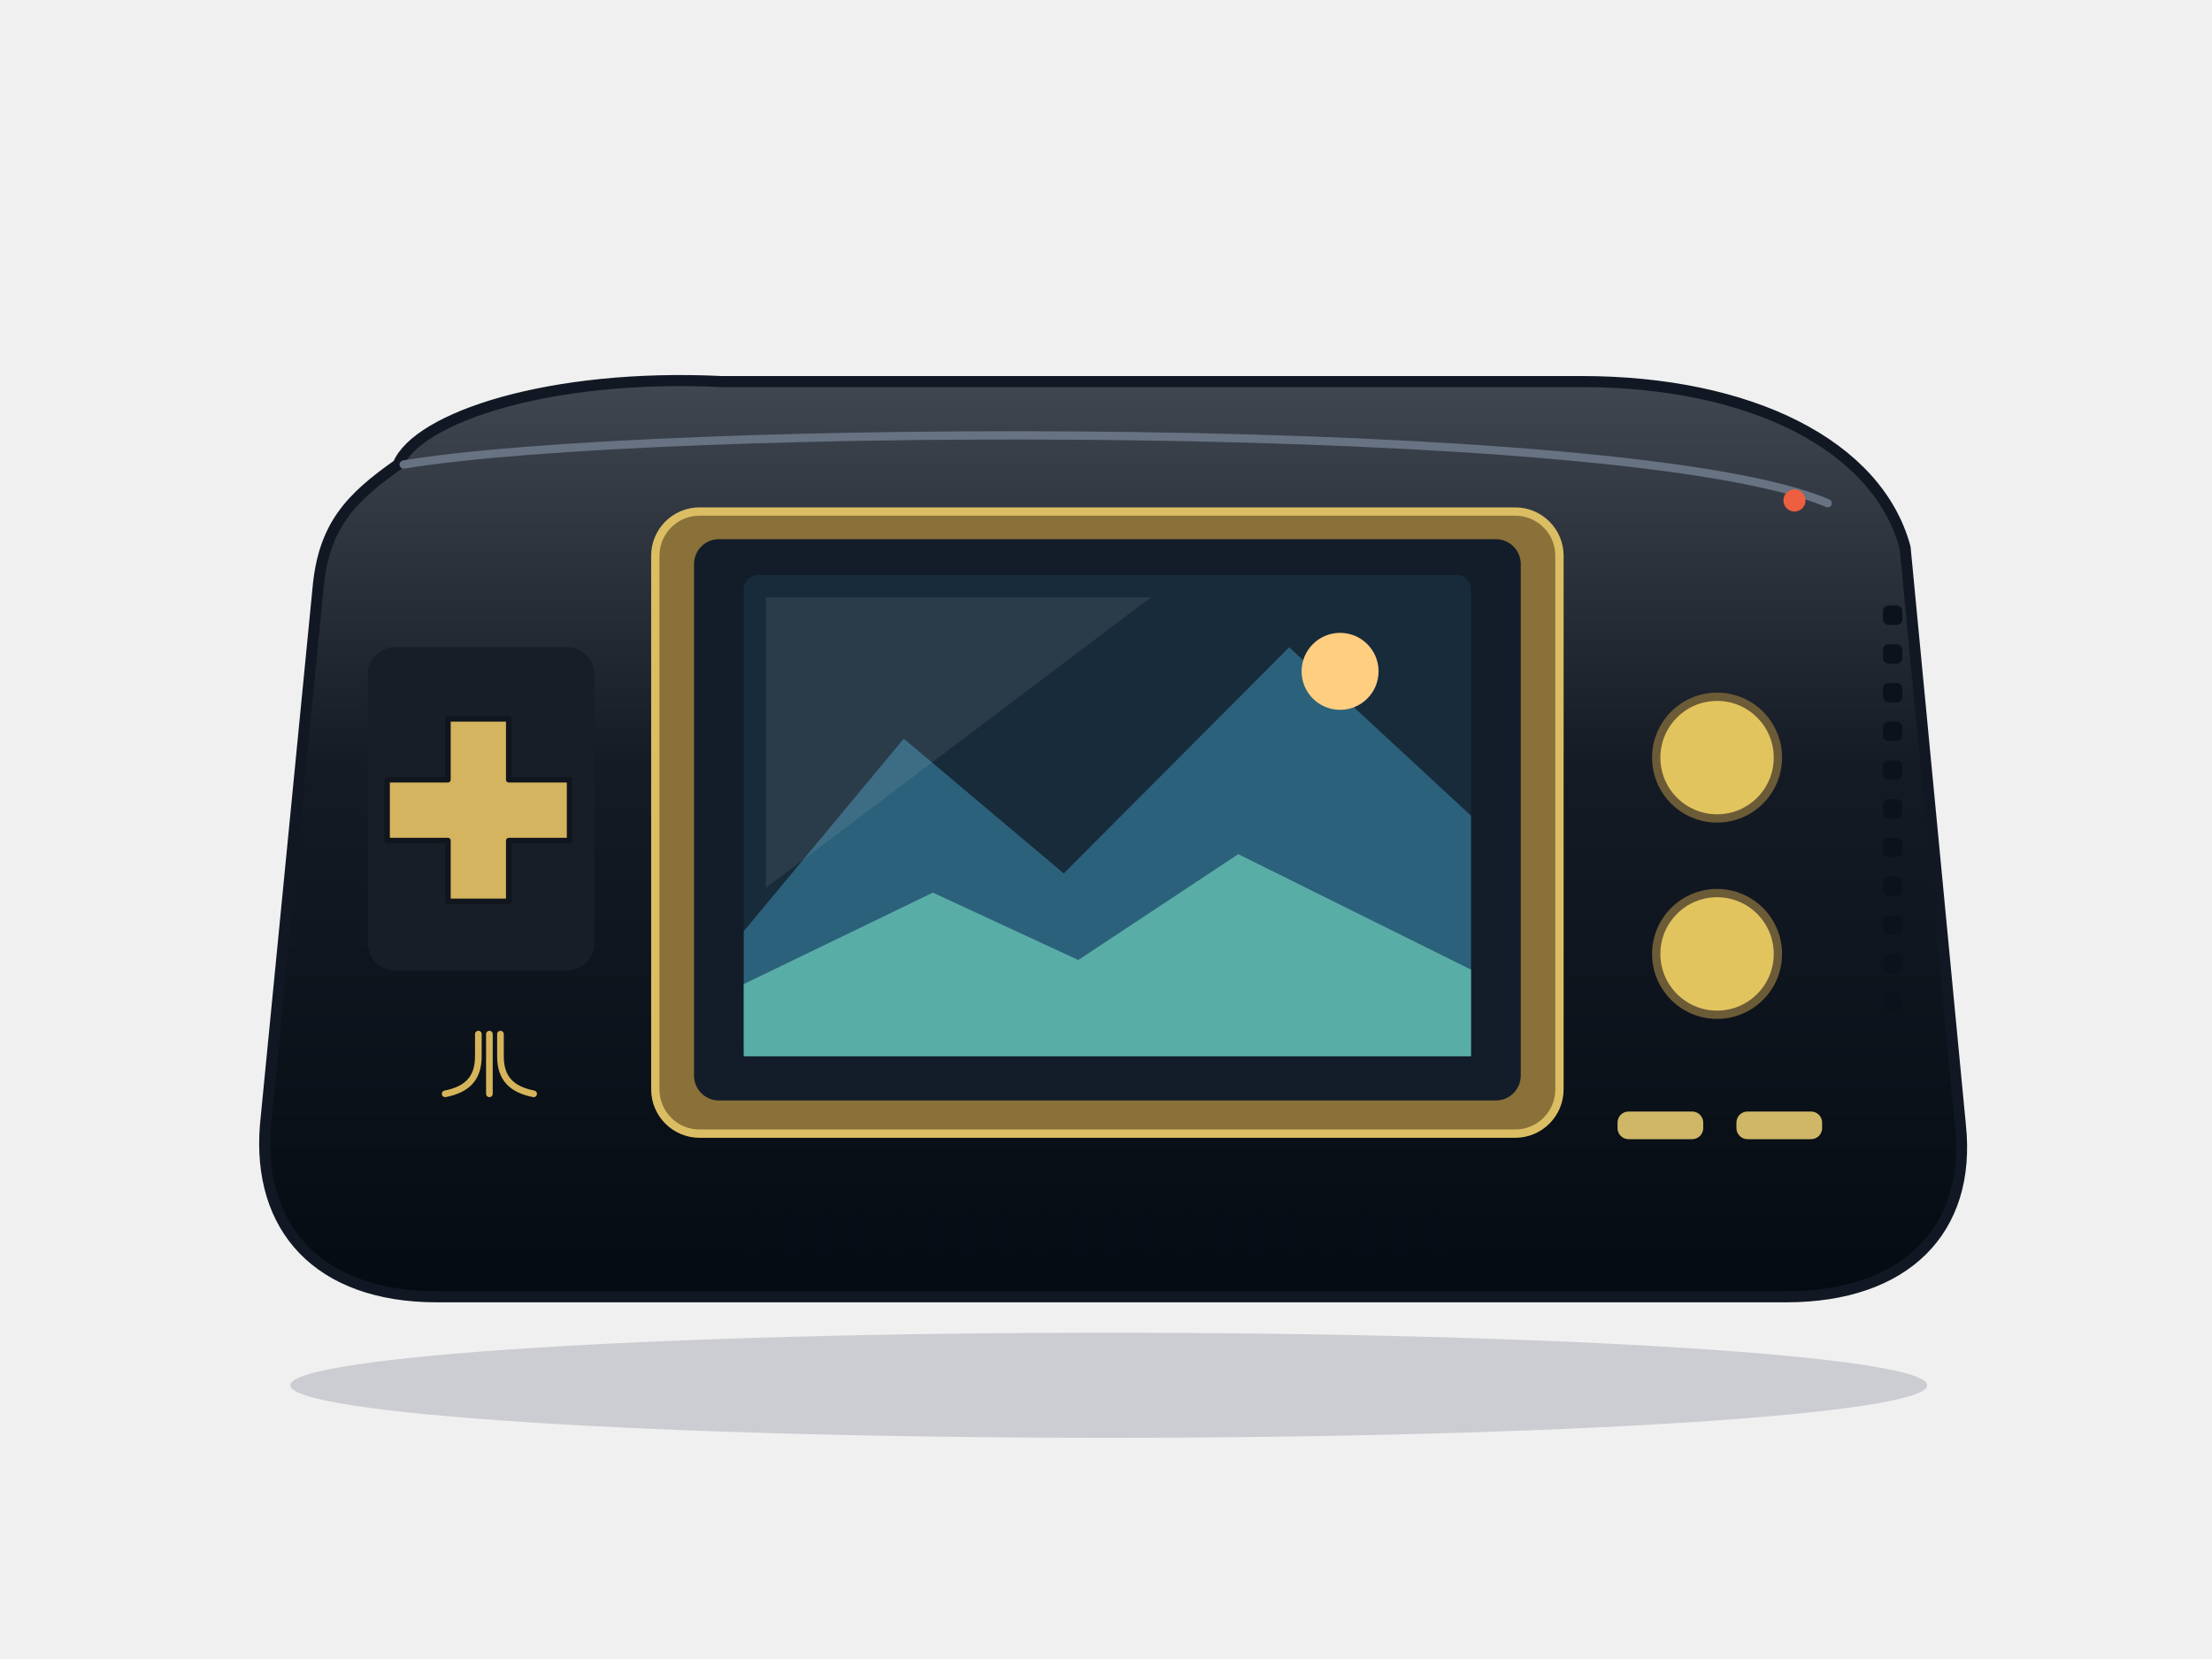
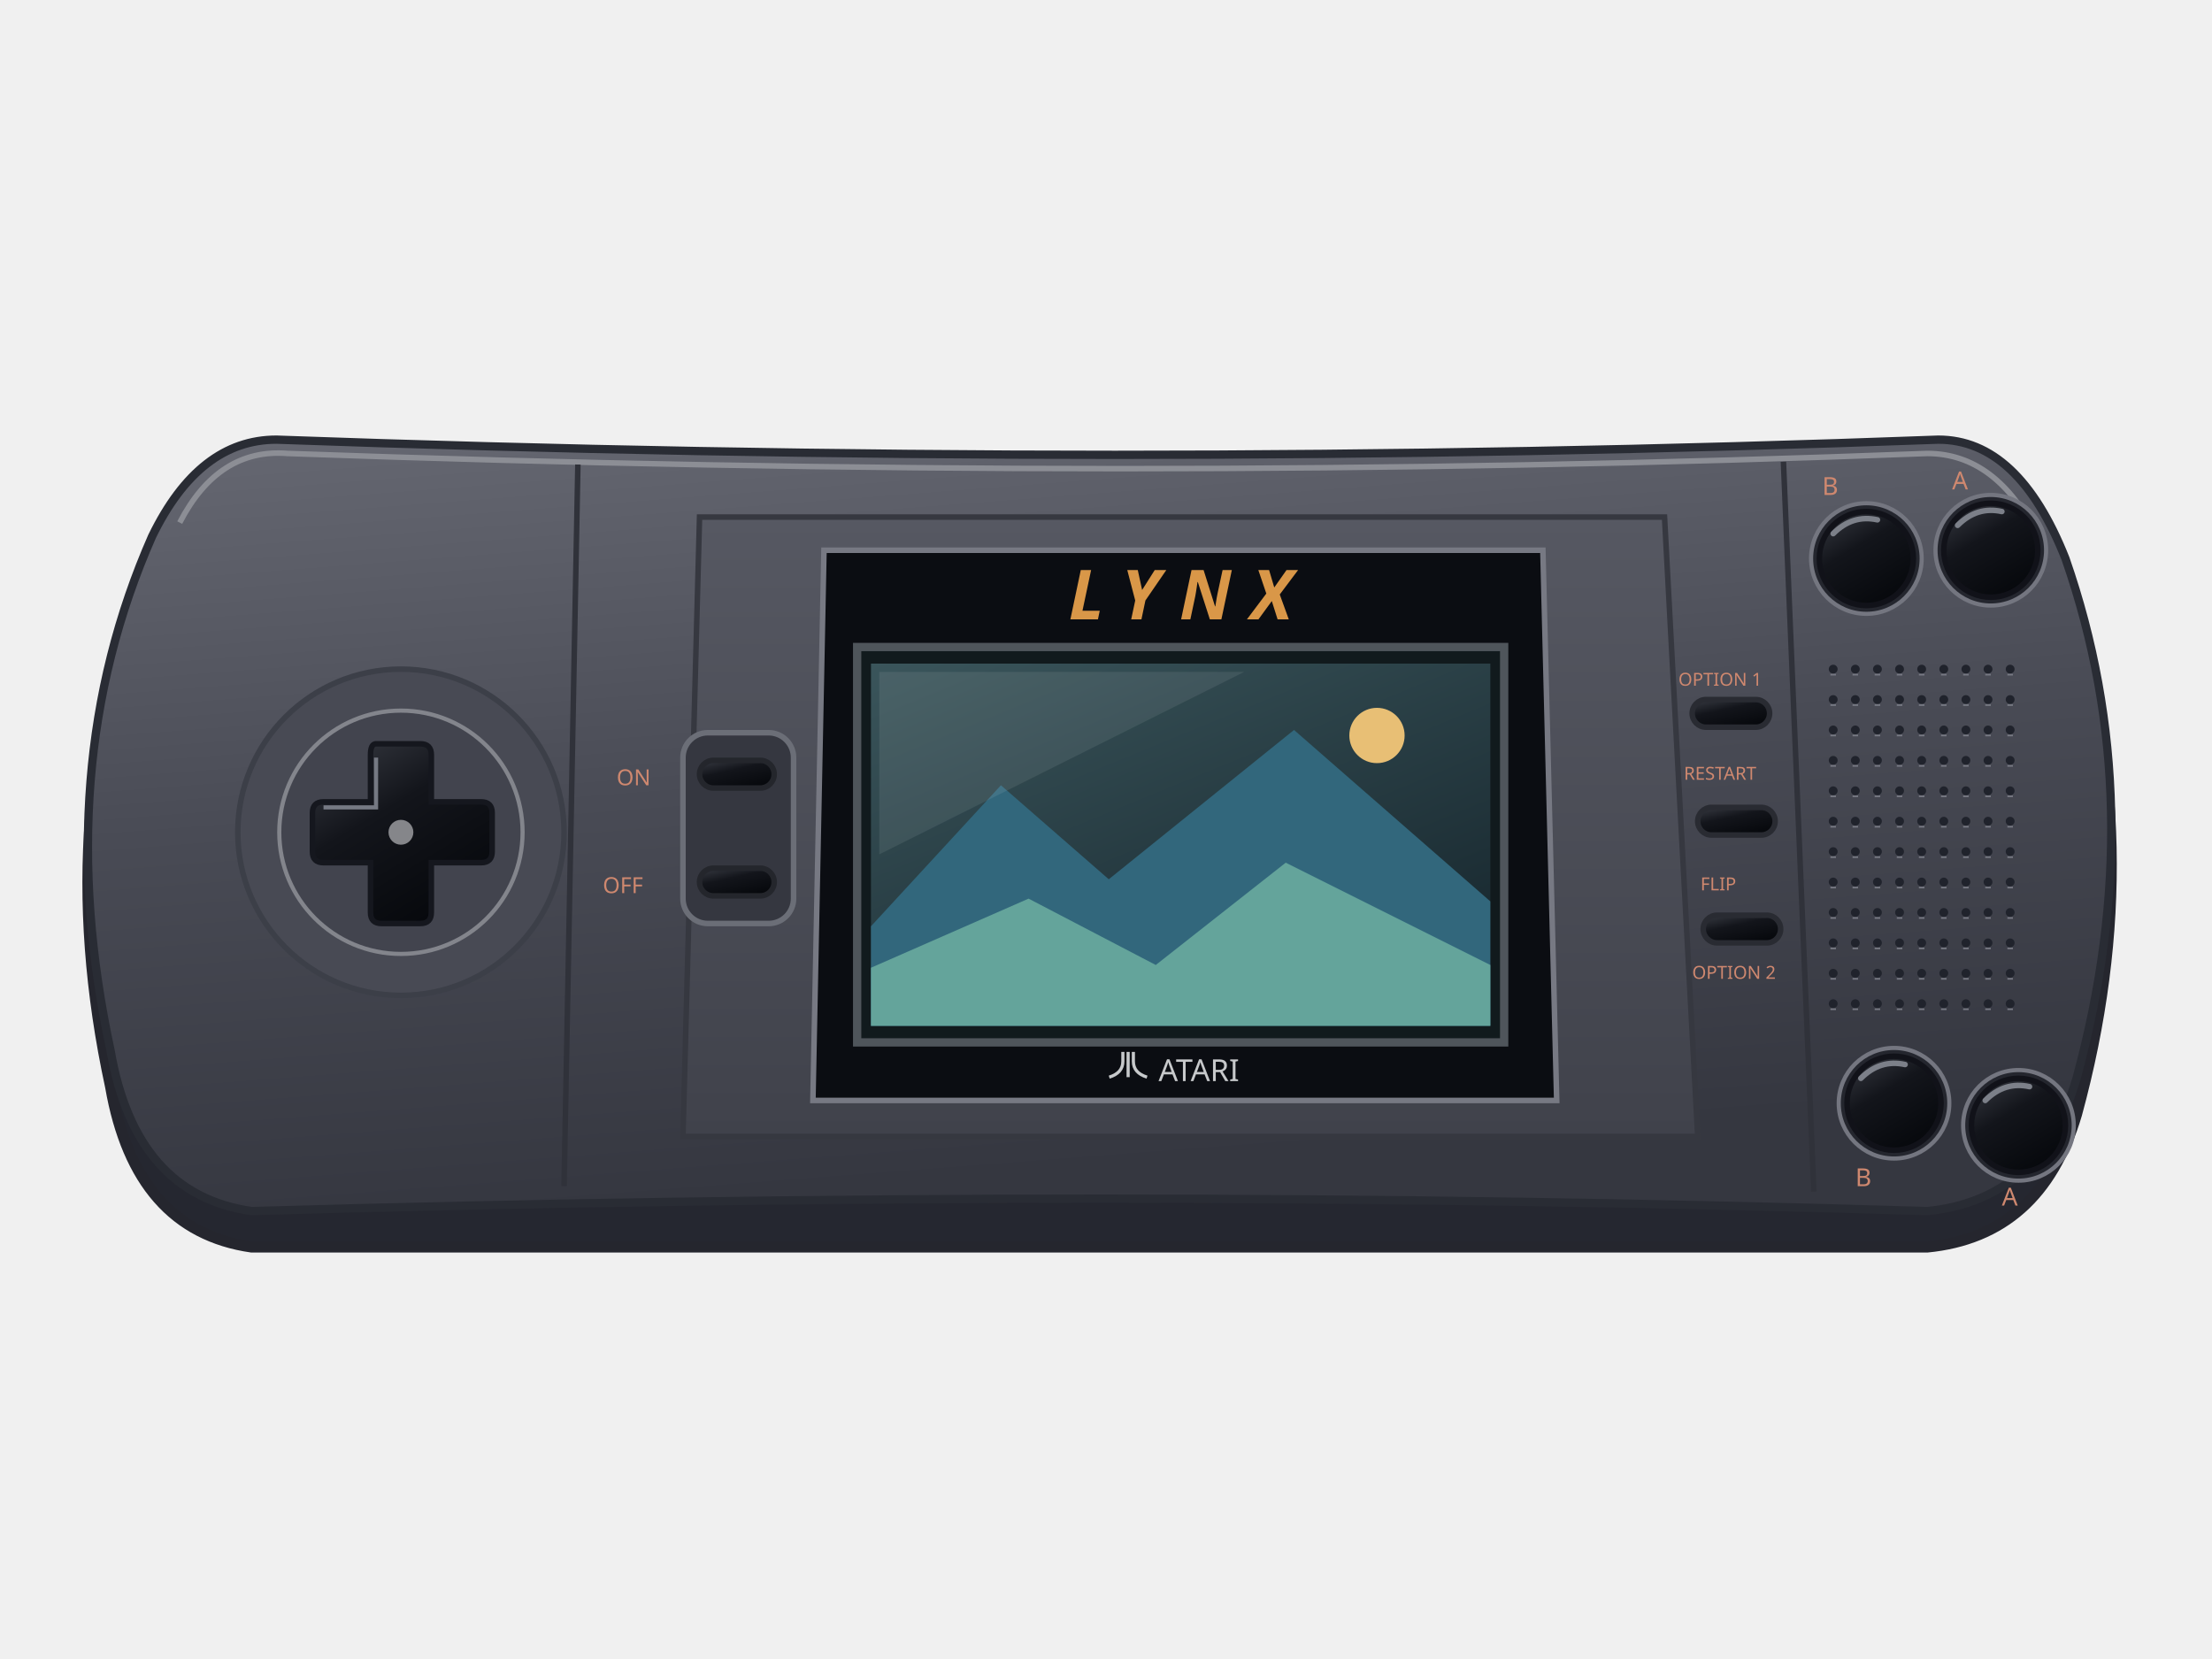
<svg xmlns="http://www.w3.org/2000/svg" width="800" height="600" viewBox="0 0 800 600">
  <defs>
-     <linearGradient id="dark" x1="0" y1="0" x2="0.8" y2="1">
-       <stop stop-color="#4a5362" />
-       <stop offset="0.38" stop-color="#262d3b" />
-       <stop offset="1" stop-color="#10141d" />
-     </linearGradient>
-     <linearGradient id="black" x1="0" y1="0" x2="0" y2="1">
-       <stop stop-color="#414751" />
-       <stop offset="0.42" stop-color="#151b25" />
-       <stop offset="1" stop-color="#050b12" />
-     </linearGradient>
-     <linearGradient id="rubber" x1="0" y1="0" x2="0" y2="1">
-       <stop stop-color="#545b65" />
-       <stop offset="0.45" stop-color="#303741" />
-       <stop offset="1" stop-color="#111822" />
-     </linearGradient>
-     <linearGradient id="silver" x1="0" y1="0" x2="0" y2="1">
-       <stop stop-color="#f6f8fa" />
-       <stop offset="0.42" stop-color="#bfc7d1" />
-       <stop offset="0.5" stop-color="#8b95a4" />
-       <stop offset="1" stop-color="#dbe2e9" />
-     </linearGradient>
-     <linearGradient id="cream" x1="0" y1="0" x2="0.3" y2="1">
-       <stop stop-color="#eee6d2" />
-       <stop offset="0.5" stop-color="#cfc5ad" />
-       <stop offset="1" stop-color="#a19b8c" />
-     </linearGradient>
-     <linearGradient id="wood" x1="0" y1="0" x2="0" y2="1">
-       <stop stop-color="#b8763e" />
-       <stop offset="0.45" stop-color="#80552f" />
-       <stop offset="1" stop-color="#55341f" />
-     </linearGradient>
-     <linearGradient id="gold" x1="0" y1="0" x2="0.9" y2="1">
-       <stop stop-color="#fff0a4" />
-       <stop offset="0.35" stop-color="#ffc841" />
-       <stop offset="0.7" stop-color="#d88a16" />
-       <stop offset="1" stop-color="#ffe380" />
-     </linearGradient>
-     <linearGradient id="glass" x1="0" y1="0" x2="0.7" y2="1">
-       <stop stop-color="#324963" />
-       <stop offset="0.5" stop-color="#0c1525" />
-       <stop offset="1" stop-color="#03101d" />
-     </linearGradient>
-     <linearGradient id="red" x1="0" y1="0" x2="0.8" y2="1">
-       <stop stop-color="#ff665b" />
-       <stop offset="0.55" stop-color="#d63136" />
-       <stop offset="1" stop-color="#8f1628" />
-     </linearGradient>
-     <linearGradient id="blue" x1="0" y1="0" x2="0.8" y2="1">
-       <stop stop-color="#72c1ff" />
-       <stop offset="0.55" stop-color="#258ad2" />
-       <stop offset="1" stop-color="#176087" />
-     </linearGradient>
-     <linearGradient id="purple" x1="0" y1="0" x2="0.8" y2="1">
-       <stop stop-color="#b286ed" />
-       <stop offset="0.55" stop-color="#7551ac" />
-       <stop offset="1" stop-color="#452a6e" />
-     </linearGradient>
+     <linearGradient id="shell" x2="0.2" y2="1">
+       <stop stop-color="#666872" />
+       <stop offset="0.5" stop-color="#494b55" />
+       <stop offset="1" stop-color="#353740" />
+     </linearGradient>
+     <linearGradient id="panel" x2="0" y2="1">
+       <stop stop-color="#565862" />
+       <stop offset="1" stop-color="#40424b" />
+     </linearGradient>
+     <linearGradient id="button" x2="0.6" y2="1">
+       <stop stop-color="#383b43" />
+       <stop offset="0.45" stop-color="#13151b" />
+       <stop offset="1" stop-color="#07090d" />
+     </linearGradient>
+     <linearGradient id="glass" x2="0.7" y2="1">
+       <stop stop-color="#3a555b" />
+       <stop offset="1" stop-color="#18282f" />
+     </linearGradient>
+     <g id="action">
+       <circle r="20" fill="#24262e" stroke="#747680" stroke-width="1.5" />
+       <circle r="17" fill="url(#button)" stroke="#111219" stroke-width="2" />
+       <path d="M-12 -9Q-5 -16 4 -14" fill="none" stroke="#7c8089" stroke-width="2" stroke-linecap="round" />
+     </g>
  </defs>
-   <ellipse cx="401" cy="501" rx="296" ry="19" fill="#162039" opacity="0.17" />
-   <path d="M144 168C151 151 199 135 261 138H572c61 0 107 23 117 60l20 209c4 38-20 62-63 62H158c-43 0-65-25-62-62l19-194c2-23 12-33 29-45Z" fill="url(#black)" stroke="#111824" stroke-width="4" stroke-linecap="round" stroke-linejoin="round" />
-   <path d="M146 168C236 153 589 151 661 182" fill="none" stroke="#677282" stroke-width="3" stroke-linecap="round" stroke-linejoin="round" />
-   <rect x="237" y="185" width="327" height="225" rx="16" fill="#8a7139" stroke="#dbbe63" stroke-width="3" />
-   <rect x="251" y="195" width="299" height="203" rx="9" fill="#131d2a" />
-   <rect x="269" y="208" width="263" height="174" rx="5" fill="#182b3b" />
-   <path d="M269 336.76L326.86 267.16L384.72 315.88L466.25 234.1L532 295.0V382H269Z" fill="#2c617b" />
-   <path d="M269 355.9L337.38 322.84L389.98 347.2L447.84 308.92L532 350.68V382H269Z" fill="#59ada7" />
-   <ellipse cx="484.66" cy="242.8" rx="13.92" ry="13.92" fill="#ffce81" />
-   <path d="M277 216H416.28L277 321.1Z" fill="#ffffff" opacity="0.08" />
-   <rect x="133" y="234" width="82" height="117" rx="10" fill="#171e28" />
-   <path d="M162.0 260h22.0v22.0h22.0v22.0h-22.0v22.0h-22.0v-22.0h-22.0v-22.0h22.0Z" fill="#d4b45e" stroke="#11151e" stroke-width="2" stroke-linecap="round" stroke-linejoin="round" />
-   <ellipse cx="621" cy="274" rx="22" ry="22" fill="#e2c45e" stroke="#6c5b37" stroke-width="3" />
-   <ellipse cx="621" cy="345" rx="22" ry="22" fill="#e2c45e" stroke="#6c5b37" stroke-width="3" />
-   <rect x="585" y="402" width="31" height="10" rx="4" fill="#cfb767" />
-   <rect x="628" y="402" width="31" height="10" rx="4" fill="#cfb767" />
-   <rect x="681" y="219" width="7" height="7" rx="2" fill="#0c121b" />
-   <rect x="681" y="233" width="7" height="7" rx="2" fill="#0c121b" />
-   <rect x="681" y="247" width="7" height="7" rx="2" fill="#0c121b" />
-   <rect x="681" y="261" width="7" height="7" rx="2" fill="#0c121b" />
-   <rect x="681" y="275" width="7" height="7" rx="2" fill="#0c121b" />
-   <rect x="681" y="289" width="7" height="7" rx="2" fill="#0c121b" />
-   <rect x="681" y="303" width="7" height="7" rx="2" fill="#0c121b" />
-   <rect x="681" y="317" width="7" height="7" rx="2" fill="#0c121b" />
-   <rect x="681" y="331" width="7" height="7" rx="2" fill="#0c121b" />
-   <rect x="681" y="345" width="7" height="7" rx="2" fill="#0c121b" />
-   <rect x="681" y="359" width="7" height="7" rx="2" fill="#0c121b" />
-   <rect x="270" y="438" width="5" height="16" rx="2" fill="#070d17" />
-   <rect x="283" y="438" width="5" height="16" rx="2" fill="#070d17" />
-   <rect x="296" y="438" width="5" height="16" rx="2" fill="#070d17" />
-   <rect x="309" y="438" width="5" height="16" rx="2" fill="#070d17" />
-   <rect x="322" y="438" width="5" height="16" rx="2" fill="#070d17" />
-   <rect x="335" y="438" width="5" height="16" rx="2" fill="#070d17" />
-   <rect x="348" y="438" width="5" height="16" rx="2" fill="#070d17" />
-   <rect x="361" y="438" width="5" height="16" rx="2" fill="#070d17" />
-   <rect x="374" y="438" width="5" height="16" rx="2" fill="#070d17" />
-   <rect x="387" y="438" width="5" height="16" rx="2" fill="#070d17" />
-   <rect x="400" y="438" width="5" height="16" rx="2" fill="#070d17" />
-   <rect x="413" y="438" width="5" height="16" rx="2" fill="#070d17" />
-   <rect x="426" y="438" width="5" height="16" rx="2" fill="#070d17" />
-   <rect x="439" y="438" width="5" height="16" rx="2" fill="#070d17" />
-   <rect x="452" y="438" width="5" height="16" rx="2" fill="#070d17" />
-   <rect x="465" y="438" width="5" height="16" rx="2" fill="#070d17" />
-   <rect x="478" y="438" width="5" height="16" rx="2" fill="#070d17" />
-   <rect x="491" y="438" width="5" height="16" rx="2" fill="#070d17" />
-   <rect x="504" y="438" width="5" height="16" rx="2" fill="#070d17" />
-   <rect x="517" y="438" width="5" height="16" rx="2" fill="#070d17" />
-   <g transform="translate(177 374) scale(0.8)">
-     <path d="M0 0v27M-5 0v10c0 10-5 15-15 17M5 0v10c0 10 5 15 15 17" fill="none" stroke="#d6b55a" stroke-width="3" stroke-linecap="round" stroke-linejoin="round" />
-   </g>
-   <ellipse cx="649" cy="181" rx="4" ry="4" fill="#ed5f3e" />
+   <path d="M100 172Q72 172 55 207Q18 291 40 393Q49 445 91 451L697 451Q738 447 751 403Q778 304 747 215Q730 172 701 172Q406 183 100 172Z" fill="#252730" stroke="#25262e" stroke-width="4" />
+   <path d="M100 159Q72 159 55 194Q18 278 40 380Q49 432 91 438Q402 429 697 438Q738 434 751 390Q778 291 747 202Q730 159 701 159Q406 170 100 159Z" fill="url(#shell)" stroke="#292c34" stroke-width="3" />
+   <path d="M65 189Q79 162 104 164Q410 175 697 164Q722 164 737 194" fill="none" stroke="#8c8e95" stroke-width="2" />
+   <path d="M209 168L204 429M645 167L656 431" fill="none" stroke="#30323a" stroke-width="2" />
+   <path d="M253 187H602L614 411H247Z" fill="url(#panel)" stroke="#363840" stroke-width="2" />
+   <path d="M298 199H558L563 398H294Z" fill="#0b0d12" stroke="#777983" stroke-width="2" />
+   <text x="427" y="224" text-anchor="middle" fill="#d99748" font-family="sans-serif" font-size="25" font-weight="bold" font-style="italic" letter-spacing="7">LYNX</text>
+   <rect x="310" y="234" width="234" height="143" fill="#111a1d" stroke="#4f555b" stroke-width="3" />
+   <rect x="315" y="240" width="224" height="131" fill="url(#glass)" />
+   <path d="M315 335L362 284L401 318L468 264L539 326V371H315Z" fill="#32677c" />
+   <path d="M315 350L372 325L418 349L465 312L539 349V371H315Z" fill="#64a49b" />
+   <circle cx="498" cy="266" r="10" fill="#e8bf75" />
+   <path d="M318 243H450L318 309Z" fill="#fff" opacity="0.08" />
+   <g transform="translate(408 385) scale(0.38)">
+     <path d="M0 -12V12M-5 -12V-3Q-5 8 -18 12M5 -12V-3Q5 8 18 12" fill="none" stroke="#c7c9cb" stroke-width="3" />
+   </g>
+   <text x="419" y="391" fill="#c7c9cb" font-family="sans-serif" font-size="11">ATARI</text>
+   <circle cx="145" cy="301" r="59" fill="#484a54" stroke="#3c3f48" stroke-width="2" />
+   <circle cx="145" cy="301" r="44" fill="#42444e" stroke="#83858c" stroke-width="1.5" />
+   <path d="M136 269Q134 269 134 273V290H117Q113 290 113 294V308Q113 312 117 312H134V330Q134 334 138 334H152Q156 334 156 330V312H174Q178 312 178 308V294Q178 290 174 290H156V273Q156 269 152 269Z" fill="url(#button)" stroke="#15171e" stroke-width="2" />
+   <circle cx="145" cy="301" r="4.5" fill="#85868a" />
+   <path d="M136 274V292H117" fill="none" stroke="#757983" stroke-width="1.5" />
+   <rect x="247" y="265" width="40" height="69" rx="9" fill="#353740" stroke="#6b6e77" stroke-width="2" />
+   <g fill="url(#button)" stroke="#24262c" stroke-width="2">
+     <rect x="253" y="275" width="27" height="10" rx="5" />
+     <rect x="253" y="314" width="27" height="10" rx="5" />
+   </g>
+   <g font-family="sans-serif" font-size="8" fill="#cf886f">
+     <text x="223" y="284">ON</text>
+     <text x="218" y="323">OFF</text>
+   </g>
+   <use href="#action" x="675" y="202" />
+   <use href="#action" x="720" y="199" />
+   <use href="#action" x="685" y="399" />
+   <use href="#action" x="730" y="407" />
+   <g font-family="sans-serif" font-size="9" fill="#cf886f">
+     <text x="659" y="179">B</text>
+     <text x="706" y="177">A</text>
+     <text x="671" y="429">B</text>
+     <text x="724" y="436">A</text>
+   </g>
+   <g fill="url(#button)" stroke="#292b32" stroke-width="2">
+     <rect x="612" y="253" width="28" height="10" rx="5" />
+     <rect x="614" y="292" width="28" height="10" rx="5" />
+     <rect x="616" y="331" width="28" height="10" rx="5" />
+   </g>
+   <g font-family="sans-serif" font-size="6.5" fill="#cf886f">
+     <text x="607" y="248">OPTION 1</text>
+     <text x="609" y="282">RESTART</text>
+     <text x="615" y="322">FLIP</text>
+     <text x="612" y="354">OPTION 2</text>
+   </g>
+   <circle cx="663" cy="242" r="1.6" fill="#20232c" />
+   <path d="M662 244h2" stroke="#777983" stroke-width="0.6" />
+   <circle cx="671" cy="242" r="1.6" fill="#20232c" />
+   <path d="M670 244h2" stroke="#777983" stroke-width="0.6" />
+   <circle cx="679" cy="242" r="1.6" fill="#20232c" />
+   <path d="M678 244h2" stroke="#777983" stroke-width="0.6" />
+   <circle cx="687" cy="242" r="1.6" fill="#20232c" />
+   <path d="M686 244h2" stroke="#777983" stroke-width="0.6" />
+   <circle cx="695" cy="242" r="1.6" fill="#20232c" />
+   <path d="M694 244h2" stroke="#777983" stroke-width="0.6" />
+   <circle cx="703" cy="242" r="1.6" fill="#20232c" />
+   <path d="M702 244h2" stroke="#777983" stroke-width="0.6" />
+   <circle cx="711" cy="242" r="1.6" fill="#20232c" />
+   <path d="M710 244h2" stroke="#777983" stroke-width="0.6" />
+   <circle cx="719" cy="242" r="1.6" fill="#20232c" />
+   <path d="M718 244h2" stroke="#777983" stroke-width="0.6" />
+   <circle cx="727" cy="242" r="1.6" fill="#20232c" />
+   <path d="M726 244h2" stroke="#777983" stroke-width="0.6" />
+   <circle cx="663" cy="253" r="1.6" fill="#20232c" />
+   <path d="M662 255h2" stroke="#777983" stroke-width="0.6" />
+   <circle cx="671" cy="253" r="1.6" fill="#20232c" />
+   <path d="M670 255h2" stroke="#777983" stroke-width="0.6" />
+   <circle cx="679" cy="253" r="1.6" fill="#20232c" />
+   <path d="M678 255h2" stroke="#777983" stroke-width="0.6" />
+   <circle cx="687" cy="253" r="1.6" fill="#20232c" />
+   <path d="M686 255h2" stroke="#777983" stroke-width="0.6" />
+   <circle cx="695" cy="253" r="1.6" fill="#20232c" />
+   <path d="M694 255h2" stroke="#777983" stroke-width="0.6" />
+   <circle cx="703" cy="253" r="1.6" fill="#20232c" />
+   <path d="M702 255h2" stroke="#777983" stroke-width="0.6" />
+   <circle cx="711" cy="253" r="1.6" fill="#20232c" />
+   <path d="M710 255h2" stroke="#777983" stroke-width="0.6" />
+   <circle cx="719" cy="253" r="1.6" fill="#20232c" />
+   <path d="M718 255h2" stroke="#777983" stroke-width="0.6" />
+   <circle cx="727" cy="253" r="1.6" fill="#20232c" />
+   <path d="M726 255h2" stroke="#777983" stroke-width="0.6" />
+   <circle cx="663" cy="264" r="1.6" fill="#20232c" />
+   <path d="M662 266h2" stroke="#777983" stroke-width="0.6" />
+   <circle cx="671" cy="264" r="1.6" fill="#20232c" />
+   <path d="M670 266h2" stroke="#777983" stroke-width="0.6" />
+   <circle cx="679" cy="264" r="1.6" fill="#20232c" />
+   <path d="M678 266h2" stroke="#777983" stroke-width="0.6" />
+   <circle cx="687" cy="264" r="1.6" fill="#20232c" />
+   <path d="M686 266h2" stroke="#777983" stroke-width="0.6" />
+   <circle cx="695" cy="264" r="1.6" fill="#20232c" />
+   <path d="M694 266h2" stroke="#777983" stroke-width="0.6" />
+   <circle cx="703" cy="264" r="1.6" fill="#20232c" />
+   <path d="M702 266h2" stroke="#777983" stroke-width="0.6" />
+   <circle cx="711" cy="264" r="1.6" fill="#20232c" />
+   <path d="M710 266h2" stroke="#777983" stroke-width="0.6" />
+   <circle cx="719" cy="264" r="1.6" fill="#20232c" />
+   <path d="M718 266h2" stroke="#777983" stroke-width="0.6" />
+   <circle cx="727" cy="264" r="1.6" fill="#20232c" />
+   <path d="M726 266h2" stroke="#777983" stroke-width="0.6" />
+   <circle cx="663" cy="275" r="1.6" fill="#20232c" />
+   <path d="M662 277h2" stroke="#777983" stroke-width="0.6" />
+   <circle cx="671" cy="275" r="1.6" fill="#20232c" />
+   <path d="M670 277h2" stroke="#777983" stroke-width="0.6" />
+   <circle cx="679" cy="275" r="1.6" fill="#20232c" />
+   <path d="M678 277h2" stroke="#777983" stroke-width="0.6" />
+   <circle cx="687" cy="275" r="1.6" fill="#20232c" />
+   <path d="M686 277h2" stroke="#777983" stroke-width="0.6" />
+   <circle cx="695" cy="275" r="1.6" fill="#20232c" />
+   <path d="M694 277h2" stroke="#777983" stroke-width="0.6" />
+   <circle cx="703" cy="275" r="1.6" fill="#20232c" />
+   <path d="M702 277h2" stroke="#777983" stroke-width="0.6" />
+   <circle cx="711" cy="275" r="1.6" fill="#20232c" />
+   <path d="M710 277h2" stroke="#777983" stroke-width="0.6" />
+   <circle cx="719" cy="275" r="1.6" fill="#20232c" />
+   <path d="M718 277h2" stroke="#777983" stroke-width="0.6" />
+   <circle cx="727" cy="275" r="1.6" fill="#20232c" />
+   <path d="M726 277h2" stroke="#777983" stroke-width="0.6" />
+   <circle cx="663" cy="286" r="1.6" fill="#20232c" />
+   <path d="M662 288h2" stroke="#777983" stroke-width="0.6" />
+   <circle cx="671" cy="286" r="1.6" fill="#20232c" />
+   <path d="M670 288h2" stroke="#777983" stroke-width="0.6" />
+   <circle cx="679" cy="286" r="1.6" fill="#20232c" />
+   <path d="M678 288h2" stroke="#777983" stroke-width="0.6" />
+   <circle cx="687" cy="286" r="1.6" fill="#20232c" />
+   <path d="M686 288h2" stroke="#777983" stroke-width="0.6" />
+   <circle cx="695" cy="286" r="1.6" fill="#20232c" />
+   <path d="M694 288h2" stroke="#777983" stroke-width="0.6" />
+   <circle cx="703" cy="286" r="1.6" fill="#20232c" />
+   <path d="M702 288h2" stroke="#777983" stroke-width="0.6" />
+   <circle cx="711" cy="286" r="1.6" fill="#20232c" />
+   <path d="M710 288h2" stroke="#777983" stroke-width="0.6" />
+   <circle cx="719" cy="286" r="1.6" fill="#20232c" />
+   <path d="M718 288h2" stroke="#777983" stroke-width="0.6" />
+   <circle cx="727" cy="286" r="1.6" fill="#20232c" />
+   <path d="M726 288h2" stroke="#777983" stroke-width="0.6" />
+   <circle cx="663" cy="297" r="1.6" fill="#20232c" />
+   <path d="M662 299h2" stroke="#777983" stroke-width="0.6" />
+   <circle cx="671" cy="297" r="1.6" fill="#20232c" />
+   <path d="M670 299h2" stroke="#777983" stroke-width="0.6" />
+   <circle cx="679" cy="297" r="1.6" fill="#20232c" />
+   <path d="M678 299h2" stroke="#777983" stroke-width="0.6" />
+   <circle cx="687" cy="297" r="1.6" fill="#20232c" />
+   <path d="M686 299h2" stroke="#777983" stroke-width="0.6" />
+   <circle cx="695" cy="297" r="1.6" fill="#20232c" />
+   <path d="M694 299h2" stroke="#777983" stroke-width="0.6" />
+   <circle cx="703" cy="297" r="1.6" fill="#20232c" />
+   <path d="M702 299h2" stroke="#777983" stroke-width="0.6" />
+   <circle cx="711" cy="297" r="1.6" fill="#20232c" />
+   <path d="M710 299h2" stroke="#777983" stroke-width="0.6" />
+   <circle cx="719" cy="297" r="1.6" fill="#20232c" />
+   <path d="M718 299h2" stroke="#777983" stroke-width="0.6" />
+   <circle cx="727" cy="297" r="1.6" fill="#20232c" />
+   <path d="M726 299h2" stroke="#777983" stroke-width="0.6" />
+   <circle cx="663" cy="308" r="1.6" fill="#20232c" />
+   <path d="M662 310h2" stroke="#777983" stroke-width="0.6" />
+   <circle cx="671" cy="308" r="1.6" fill="#20232c" />
+   <path d="M670 310h2" stroke="#777983" stroke-width="0.6" />
+   <circle cx="679" cy="308" r="1.6" fill="#20232c" />
+   <path d="M678 310h2" stroke="#777983" stroke-width="0.6" />
+   <circle cx="687" cy="308" r="1.6" fill="#20232c" />
+   <path d="M686 310h2" stroke="#777983" stroke-width="0.6" />
+   <circle cx="695" cy="308" r="1.6" fill="#20232c" />
+   <path d="M694 310h2" stroke="#777983" stroke-width="0.6" />
+   <circle cx="703" cy="308" r="1.6" fill="#20232c" />
+   <path d="M702 310h2" stroke="#777983" stroke-width="0.6" />
+   <circle cx="711" cy="308" r="1.6" fill="#20232c" />
+   <path d="M710 310h2" stroke="#777983" stroke-width="0.6" />
+   <circle cx="719" cy="308" r="1.6" fill="#20232c" />
+   <path d="M718 310h2" stroke="#777983" stroke-width="0.6" />
+   <circle cx="727" cy="308" r="1.6" fill="#20232c" />
+   <path d="M726 310h2" stroke="#777983" stroke-width="0.6" />
+   <circle cx="663" cy="319" r="1.6" fill="#20232c" />
+   <path d="M662 321h2" stroke="#777983" stroke-width="0.6" />
+   <circle cx="671" cy="319" r="1.6" fill="#20232c" />
+   <path d="M670 321h2" stroke="#777983" stroke-width="0.6" />
+   <circle cx="679" cy="319" r="1.6" fill="#20232c" />
+   <path d="M678 321h2" stroke="#777983" stroke-width="0.6" />
+   <circle cx="687" cy="319" r="1.6" fill="#20232c" />
+   <path d="M686 321h2" stroke="#777983" stroke-width="0.6" />
+   <circle cx="695" cy="319" r="1.6" fill="#20232c" />
+   <path d="M694 321h2" stroke="#777983" stroke-width="0.6" />
+   <circle cx="703" cy="319" r="1.6" fill="#20232c" />
+   <path d="M702 321h2" stroke="#777983" stroke-width="0.6" />
+   <circle cx="711" cy="319" r="1.6" fill="#20232c" />
+   <path d="M710 321h2" stroke="#777983" stroke-width="0.6" />
+   <circle cx="719" cy="319" r="1.6" fill="#20232c" />
+   <path d="M718 321h2" stroke="#777983" stroke-width="0.6" />
+   <circle cx="727" cy="319" r="1.6" fill="#20232c" />
+   <path d="M726 321h2" stroke="#777983" stroke-width="0.6" />
+   <circle cx="663" cy="330" r="1.6" fill="#20232c" />
+   <path d="M662 332h2" stroke="#777983" stroke-width="0.6" />
+   <circle cx="671" cy="330" r="1.6" fill="#20232c" />
+   <path d="M670 332h2" stroke="#777983" stroke-width="0.6" />
+   <circle cx="679" cy="330" r="1.6" fill="#20232c" />
+   <path d="M678 332h2" stroke="#777983" stroke-width="0.6" />
+   <circle cx="687" cy="330" r="1.6" fill="#20232c" />
+   <path d="M686 332h2" stroke="#777983" stroke-width="0.6" />
+   <circle cx="695" cy="330" r="1.6" fill="#20232c" />
+   <path d="M694 332h2" stroke="#777983" stroke-width="0.6" />
+   <circle cx="703" cy="330" r="1.6" fill="#20232c" />
+   <path d="M702 332h2" stroke="#777983" stroke-width="0.6" />
+   <circle cx="711" cy="330" r="1.6" fill="#20232c" />
+   <path d="M710 332h2" stroke="#777983" stroke-width="0.6" />
+   <circle cx="719" cy="330" r="1.6" fill="#20232c" />
+   <path d="M718 332h2" stroke="#777983" stroke-width="0.6" />
+   <circle cx="727" cy="330" r="1.6" fill="#20232c" />
+   <path d="M726 332h2" stroke="#777983" stroke-width="0.6" />
+   <circle cx="663" cy="341" r="1.6" fill="#20232c" />
+   <path d="M662 343h2" stroke="#777983" stroke-width="0.6" />
+   <circle cx="671" cy="341" r="1.6" fill="#20232c" />
+   <path d="M670 343h2" stroke="#777983" stroke-width="0.6" />
+   <circle cx="679" cy="341" r="1.6" fill="#20232c" />
+   <path d="M678 343h2" stroke="#777983" stroke-width="0.6" />
+   <circle cx="687" cy="341" r="1.6" fill="#20232c" />
+   <path d="M686 343h2" stroke="#777983" stroke-width="0.6" />
+   <circle cx="695" cy="341" r="1.6" fill="#20232c" />
+   <path d="M694 343h2" stroke="#777983" stroke-width="0.6" />
+   <circle cx="703" cy="341" r="1.6" fill="#20232c" />
+   <path d="M702 343h2" stroke="#777983" stroke-width="0.6" />
+   <circle cx="711" cy="341" r="1.6" fill="#20232c" />
+   <path d="M710 343h2" stroke="#777983" stroke-width="0.6" />
+   <circle cx="719" cy="341" r="1.6" fill="#20232c" />
+   <path d="M718 343h2" stroke="#777983" stroke-width="0.6" />
+   <circle cx="727" cy="341" r="1.6" fill="#20232c" />
+   <path d="M726 343h2" stroke="#777983" stroke-width="0.6" />
+   <circle cx="663" cy="352" r="1.6" fill="#20232c" />
+   <path d="M662 354h2" stroke="#777983" stroke-width="0.6" />
+   <circle cx="671" cy="352" r="1.6" fill="#20232c" />
+   <path d="M670 354h2" stroke="#777983" stroke-width="0.6" />
+   <circle cx="679" cy="352" r="1.6" fill="#20232c" />
+   <path d="M678 354h2" stroke="#777983" stroke-width="0.6" />
+   <circle cx="687" cy="352" r="1.6" fill="#20232c" />
+   <path d="M686 354h2" stroke="#777983" stroke-width="0.6" />
+   <circle cx="695" cy="352" r="1.6" fill="#20232c" />
+   <path d="M694 354h2" stroke="#777983" stroke-width="0.6" />
+   <circle cx="703" cy="352" r="1.6" fill="#20232c" />
+   <path d="M702 354h2" stroke="#777983" stroke-width="0.6" />
+   <circle cx="711" cy="352" r="1.6" fill="#20232c" />
+   <path d="M710 354h2" stroke="#777983" stroke-width="0.6" />
+   <circle cx="719" cy="352" r="1.6" fill="#20232c" />
+   <path d="M718 354h2" stroke="#777983" stroke-width="0.6" />
+   <circle cx="727" cy="352" r="1.6" fill="#20232c" />
+   <path d="M726 354h2" stroke="#777983" stroke-width="0.6" />
+   <circle cx="663" cy="363" r="1.6" fill="#20232c" />
+   <path d="M662 365h2" stroke="#777983" stroke-width="0.6" />
+   <circle cx="671" cy="363" r="1.6" fill="#20232c" />
+   <path d="M670 365h2" stroke="#777983" stroke-width="0.6" />
+   <circle cx="679" cy="363" r="1.6" fill="#20232c" />
+   <path d="M678 365h2" stroke="#777983" stroke-width="0.6" />
+   <circle cx="687" cy="363" r="1.6" fill="#20232c" />
+   <path d="M686 365h2" stroke="#777983" stroke-width="0.6" />
+   <circle cx="695" cy="363" r="1.6" fill="#20232c" />
+   <path d="M694 365h2" stroke="#777983" stroke-width="0.6" />
+   <circle cx="703" cy="363" r="1.6" fill="#20232c" />
+   <path d="M702 365h2" stroke="#777983" stroke-width="0.6" />
+   <circle cx="711" cy="363" r="1.6" fill="#20232c" />
+   <path d="M710 365h2" stroke="#777983" stroke-width="0.6" />
+   <circle cx="719" cy="363" r="1.6" fill="#20232c" />
+   <path d="M718 365h2" stroke="#777983" stroke-width="0.6" />
+   <circle cx="727" cy="363" r="1.6" fill="#20232c" />
+   <path d="M726 365h2" stroke="#777983" stroke-width="0.6" />
</svg>
